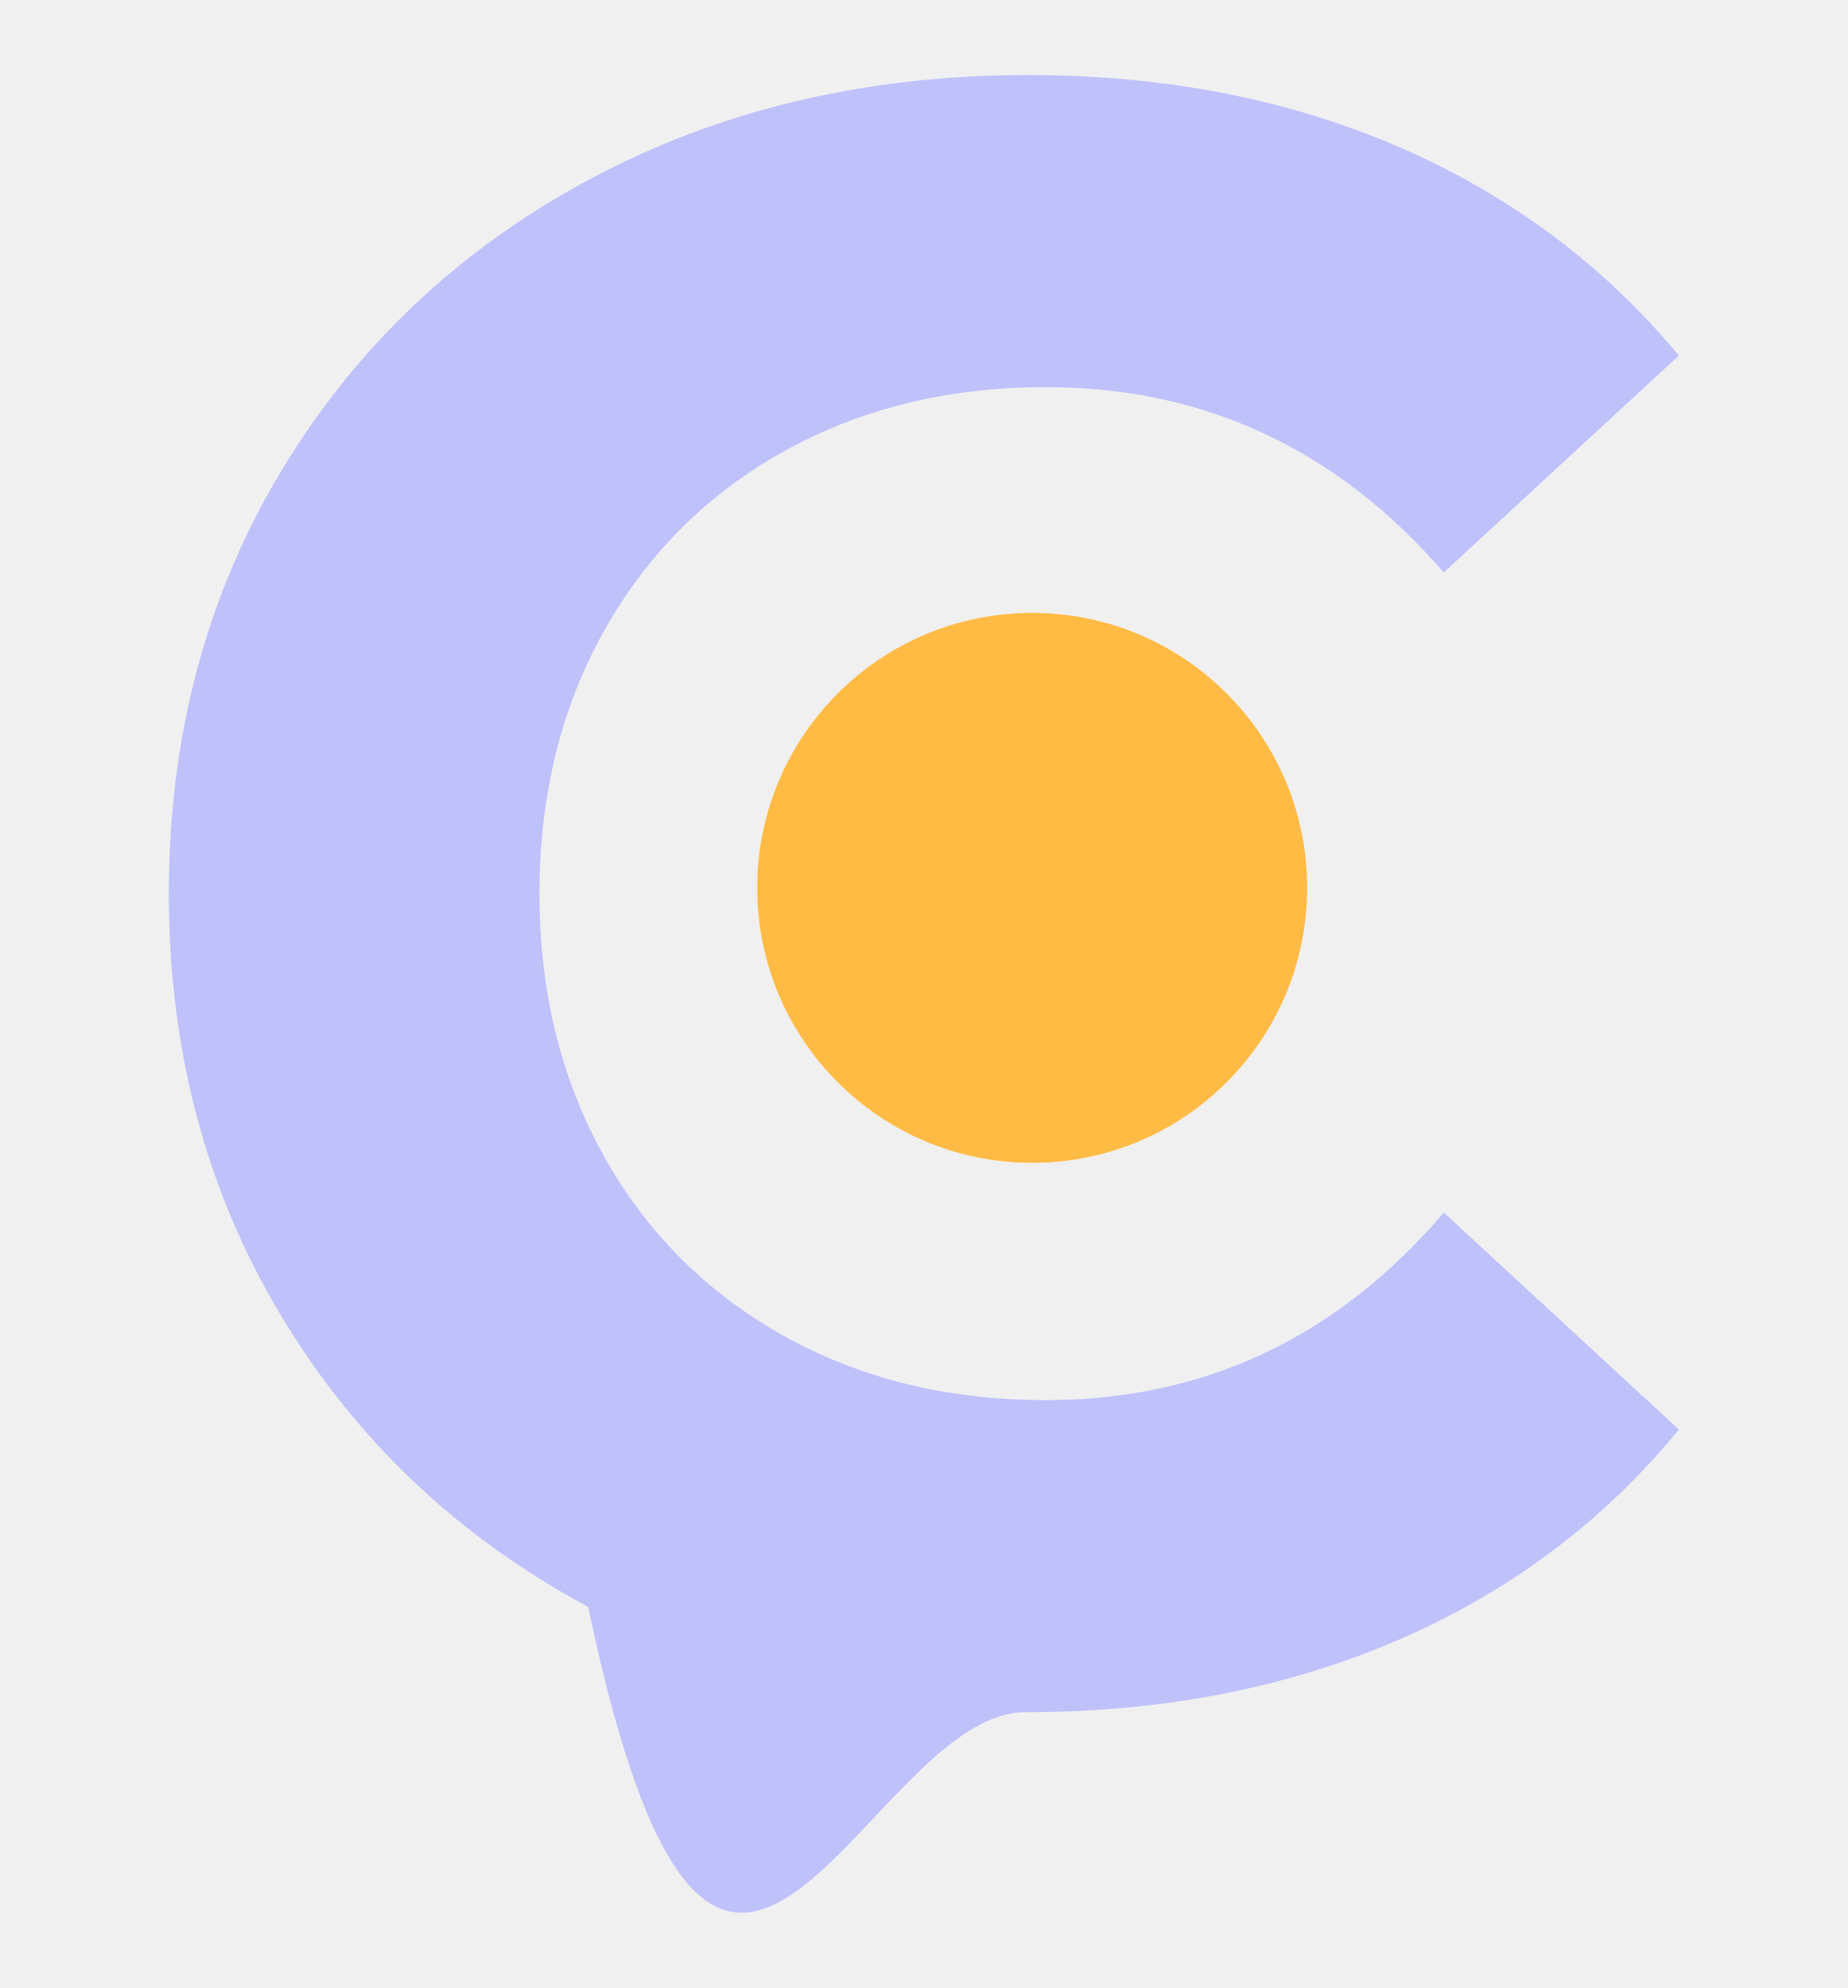
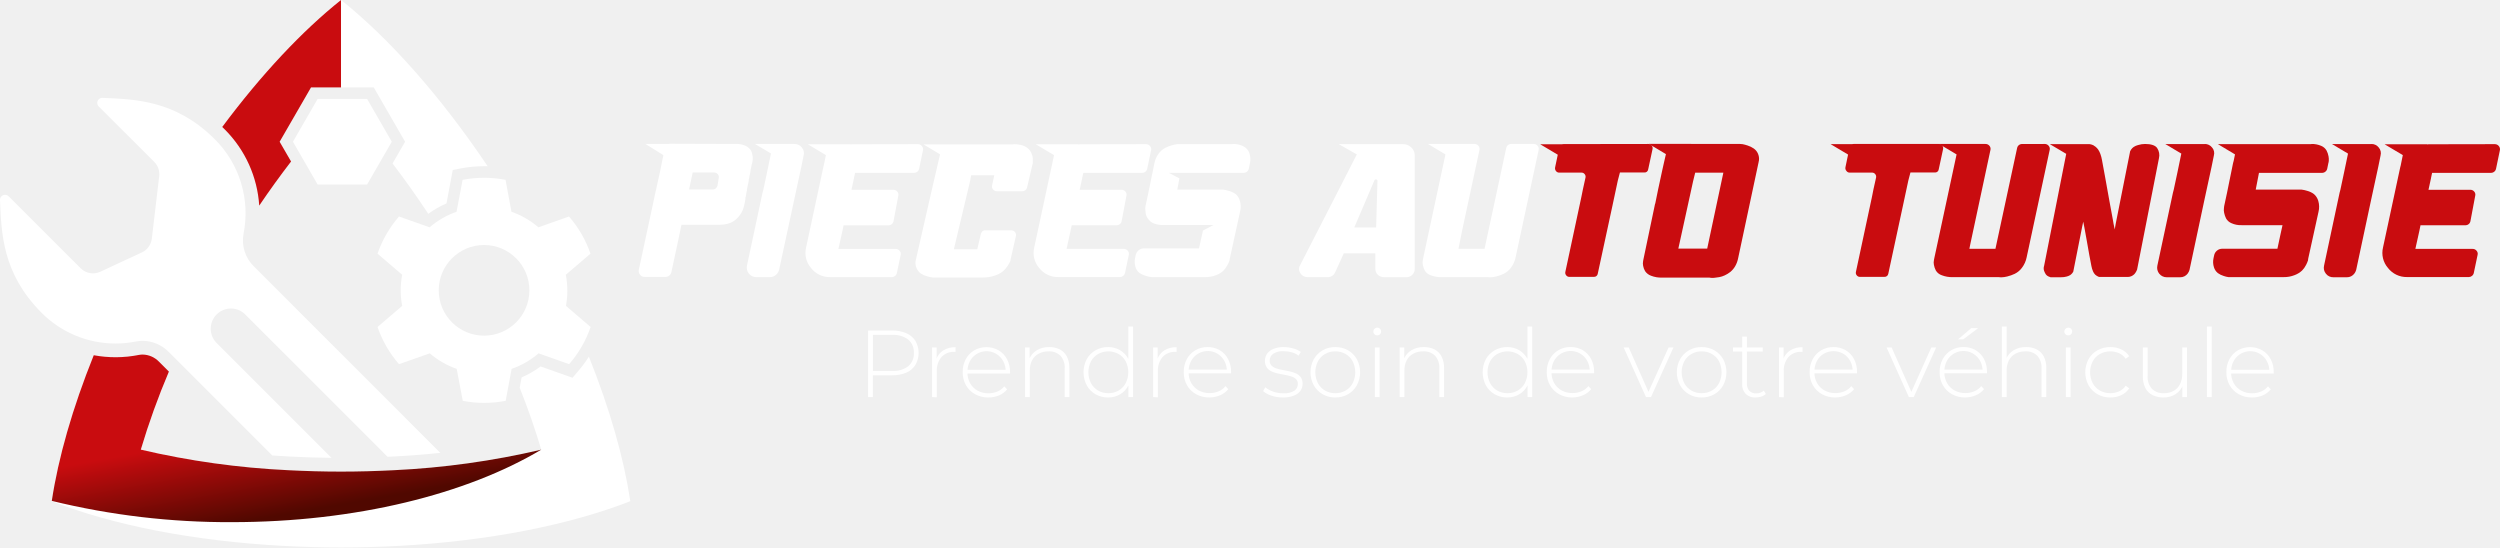
- <svg xmlns="http://www.w3.org/2000/svg" version="1.1" id="Layer_1" x="0px" y="0px" viewBox="0 0 672 723" style="enable-background:new 0 0 672 723;" xml:space="preserve">
-   <style type="text/css">
- 	.st0{fill:#bfc1fb;}
- 	.st1{fill:#FFBB44;}
- </style>
-   <g>
-     <g>
-       <path class="st0" d="M213.9,584.4c-47.4-25.5-84.7-60.8-111.8-106.1C75,433.1,61.4,382,61.4,324.9c0-57,13.6-108.1,40.7-153.3    S166.5,91,213.9,65.5s100.7-38.2,159.9-38.2c49.9,0,95,8.8,135.3,26.3s74.1,42.8,101.5,75.7l-85.5,78.9    c-38.9-44.9-87.2-67.4-144.7-67.4c-35.6,0-67.4,7.8-95.4,23.4s-49.7,37.4-65.4,65.4c-15.6,28-23.4,59.8-23.4,95.4    s7.8,67.4,23.4,95.4s37.4,49.7,65.4,65.4c28,15.6,59.7,23.4,95.4,23.4c57.6,0,105.8-22.7,144.7-68.2l85.5,78.9    c-27.4,33.4-61.4,58.9-102,76.5c-40.6,17.5-85.8,26.3-135.7,26.3C314.3,622.7,261.3,809.9,213.9,584.4z" />
-     </g>
-     <circle class="st1" cx="375.4" cy="322.9" r="100" />
+ <svg xmlns="http://www.w3.org/2000/svg" viewBox="0 0 822.94 180.15">
+   <defs>
+     <filter id="b" x="62.42" y="-8642" width="177.68" height="32766" filterUnits="userSpaceOnUse" color-interpolation-filters="sRGB">
+       <feFlood flood-color="#fff" result="bg" />
+       <feBlend in="SourceGraphic" in2="bg" />
+     </filter>
+     <mask id="a" x="62.42" y="-8642" width="177.68" height="32766" maskUnits="userSpaceOnUse">
+       <g filter="url(#b)" />
+     </mask>
+     <linearGradient id="c" x1="87.02" y1="460.63" x2="218.38" y2="552.61" gradientUnits="userSpaceOnUse">
+       <stop offset="0.78" />
+       <stop offset="0.98" stop-color="#fff" />
+     </linearGradient>
+     <linearGradient id="d" x1="109.81" y1="367.15" x2="138.81" y2="531.59" gradientUnits="userSpaceOnUse">
+       <stop offset="0.81" stop-color="#c90c0f" />
+       <stop offset="0.98" stop-color="#500800" />
+     </linearGradient>
+     <filter id="f" x="62.42" y="476.63" width="177.68" height="59.03" filterUnits="userSpaceOnUse" color-interpolation-filters="sRGB">
+       <feFlood flood-color="#fff" result="bg" />
+       <feBlend in="SourceGraphic" in2="bg" />
+     </filter>
+     <mask id="e" x="23.89" y="116.71" width="177.68" height="59.03" maskUnits="userSpaceOnUse">
+       <g filter="url(#f)">
+         <g transform="translate(-38.53 -359.92)">
+           <g mask="url(#a)">
+             <path d="M229,481.87c-.12.13-.22.27-.34.4l-1.69,2-10.52-3.72a31.35,31.35,0,0,1-6.25,3.61l-.63,3.39c2.78,7,5.18,13.87,7.1,20.43a268.62,268.62,0,0,1-48.51,6.77c-5.83.3-11.69.46-17.4.46s-11.57-.16-17.4-.46a268.49,268.49,0,0,1-48.51-6.77,243.21,243.21,0,0,1,9.25-25.69l-3.31-3.31a7.64,7.64,0,0,0-5.33-2.3,6.21,6.21,0,0,0-1.29.13,39.31,39.31,0,0,1-7.66.75l-1.32,0c-6.49,16-10.82,31-12.8,44.12,18.46,7.18,43.37,12.13,71.38,13.6,5.7.3,11.53.46,17.46.46s11.75-.16,17.46-.46c28-1.47,52.91-6.42,71.37-13.6C238.3,509.73,234.56,496.22,229,481.87Z" fill="url(#c)" style="mix-blend-mode:multiply" />
+           </g>
+         </g>
+       </g>
+     </mask>
+     <linearGradient id="g" x1="87.02" y1="460.63" x2="218.38" y2="552.61" gradientUnits="userSpaceOnUse">
+       <stop offset="0.78" stop-color="#fff" />
+       <stop offset="0.98" stop-color="#fff" />
+     </linearGradient>
+   </defs>
+   <path d="M324.28,490.63V468.72h7.86a11.46,11.46,0,0,1,4.72.88,6.73,6.73,0,0,1,3,2.52,7.95,7.95,0,0,1,0,7.93,6.76,6.76,0,0,1-3,2.54,11.63,11.63,0,0,1-4.72.87h-7l.72-.75v7.92Zm1.6-7.82-.72-.79h7a8.06,8.06,0,0,0,5.36-1.55,5.39,5.39,0,0,0,1.83-4.36,5.44,5.44,0,0,0-1.83-4.4,8.12,8.12,0,0,0-5.36-1.55h-7l.72-.78Z" transform="translate(-38.53 -359.92)" fill="#fff" />
+   <path d="M345.34,490.63V474.29h1.51v4.48l-.16-.5a5.76,5.76,0,0,1,2.32-3,7.27,7.27,0,0,1,4.07-1.06v1.53h-.19l-.19,0a5.42,5.42,0,0,0-4.26,1.71,6.82,6.82,0,0,0-1.53,4.74v8.51Z" transform="translate(-38.53 -359.92)" fill="#fff" />
+   <path d="M363.87,490.76a8.72,8.72,0,0,1-4.36-1.07,7.72,7.72,0,0,1-3-2.94,8.44,8.44,0,0,1-1.08-4.29,8.79,8.79,0,0,1,1-4.3,7.59,7.59,0,0,1,2.8-2.93,8.18,8.18,0,0,1,8,0,7.26,7.26,0,0,1,2.78,2.9,8.79,8.79,0,0,1,1,4.3,1.41,1.41,0,0,1,0,.2,1.79,1.79,0,0,0,0,.24H356.61v-1.22H370.2l-.63.59a6.87,6.87,0,0,0-.8-3.43,6.16,6.16,0,0,0-2.24-2.37,6.22,6.22,0,0,0-8.73,2.37,7.27,7.27,0,0,0-.81,3.46v.28a7.07,7.07,0,0,0,.89,3.56,6.27,6.27,0,0,0,2.46,2.41,7.3,7.3,0,0,0,3.56.86,7.5,7.5,0,0,0,2.93-.57,5.66,5.66,0,0,0,2.3-1.72l.91,1a6.74,6.74,0,0,1-2.68,2A8.94,8.94,0,0,1,363.87,490.76Z" transform="translate(-38.53 -359.92)" fill="#fff" />
+   <path d="M383.9,474.17a7.51,7.51,0,0,1,3.49.76,5.47,5.47,0,0,1,2.32,2.32,8.07,8.07,0,0,1,.83,3.83v9.55H389v-9.42a5.77,5.77,0,0,0-1.39-4.19,5.18,5.18,0,0,0-3.9-1.44,6.72,6.72,0,0,0-3.31.78,5.22,5.22,0,0,0-2.15,2.19,7.21,7.21,0,0,0-.73,3.38v8.7h-1.57V474.29h1.5v4.54l-.21-.5a6.19,6.19,0,0,1,2.47-3.05A7.62,7.62,0,0,1,383.9,474.17Z" transform="translate(-38.53 -359.92)" fill="#fff" />
+   <path d="M403.28,490.76a8.12,8.12,0,0,1-4.12-1.05,7.61,7.61,0,0,1-2.89-2.93,9.28,9.28,0,0,1,0-8.65,7.62,7.62,0,0,1,2.89-2.91,8.12,8.12,0,0,1,4.12-1.05,7.61,7.61,0,0,1,3.89,1,7.28,7.28,0,0,1,2.76,2.85,10.24,10.24,0,0,1,0,8.85,7,7,0,0,1-2.74,2.88A7.65,7.65,0,0,1,403.28,490.76Zm.09-1.41a6.61,6.61,0,0,0,3.36-.86,6.17,6.17,0,0,0,2.35-2.43,8,8,0,0,0,0-7.21,6.06,6.06,0,0,0-2.35-2.41,7,7,0,0,0-6.72,0,6.06,6.06,0,0,0-2.35,2.41,8,8,0,0,0,0,7.21,6.17,6.17,0,0,0,2.35,2.43A6.61,6.61,0,0,0,403.37,489.35Zm6.6,1.28v-5.35l.29-2.85-.32-2.85V467.41h1.57v23.22Z" transform="translate(-38.53 -359.92)" fill="#fff" />
+   <path d="M418.11,490.63V474.29h1.5v4.48l-.15-.5a5.79,5.79,0,0,1,2.31-3,7.29,7.29,0,0,1,4.07-1.06v1.53h-.19l-.18,0a5.42,5.42,0,0,0-4.26,1.71,6.82,6.82,0,0,0-1.53,4.74v8.51Z" transform="translate(-38.53 -359.92)" fill="#fff" />
+   <path d="M436.64,490.76a8.79,8.79,0,0,1-4.37-1.07,7.77,7.77,0,0,1-3-2.94,8.44,8.44,0,0,1-1.08-4.29,8.79,8.79,0,0,1,1-4.3,7.52,7.52,0,0,1,2.8-2.93,7.64,7.64,0,0,1,4-1.06,7.76,7.76,0,0,1,4,1,7.4,7.4,0,0,1,2.78,2.9,8.79,8.79,0,0,1,1,4.3,1.5,1.5,0,0,1,0,.2,1.85,1.85,0,0,0,0,.24H429.38v-1.22H443l-.62.59a6.87,6.87,0,0,0-.8-3.43,6.24,6.24,0,0,0-2.24-2.37,6.22,6.22,0,0,0-8.73,2.37,7.16,7.16,0,0,0-.82,3.46v.28a7,7,0,0,0,.9,3.56,6.31,6.31,0,0,0,2.45,2.41,7.34,7.34,0,0,0,3.57.86,7.54,7.54,0,0,0,2.93-.57,5.79,5.79,0,0,0,2.3-1.72l.9,1a6.71,6.71,0,0,1-2.67,2A9,9,0,0,1,436.64,490.76Z" transform="translate(-38.53 -359.92)" fill="#fff" />
+   <path d="M460.86,490.76a11.78,11.78,0,0,1-3.8-.6,7.44,7.44,0,0,1-2.74-1.5l.72-1.25a8.27,8.27,0,0,0,2.5,1.39,9.6,9.6,0,0,0,3.38.58,6.21,6.21,0,0,0,3.7-.85,2.64,2.64,0,0,0,1.13-2.22,2.16,2.16,0,0,0-.58-1.58,4,4,0,0,0-1.55-.89,16.61,16.61,0,0,0-2.13-.52c-.77-.13-1.55-.28-2.32-.45a9.88,9.88,0,0,1-2.13-.72,3.92,3.92,0,0,1-1.54-1.3,3.76,3.76,0,0,1-.58-2.21,4,4,0,0,1,.68-2.25,4.78,4.78,0,0,1,2.07-1.61,8.47,8.47,0,0,1,3.44-.61,11.09,11.09,0,0,1,3.09.44,7.76,7.76,0,0,1,2.52,1.15L466,477a6.51,6.51,0,0,0-2.32-1.13,10,10,0,0,0-2.6-.35,5.66,5.66,0,0,0-3.49.88,2.7,2.7,0,0,0-1.11,2.19,2.29,2.29,0,0,0,.58,1.65,3.72,3.72,0,0,0,1.55.93,14.7,14.7,0,0,0,2.13.54q1.15.19,2.31.45a10,10,0,0,1,2.13.7,4,4,0,0,1,1.55,1.26,3.53,3.53,0,0,1,.58,2.14,3.87,3.87,0,0,1-.74,2.35,4.68,4.68,0,0,1-2.17,1.56A9.65,9.65,0,0,1,460.86,490.76Z" transform="translate(-38.53 -359.92)" fill="#fff" />
+   <path d="M478.08,490.76a8.15,8.15,0,0,1-4.18-1.07,7.9,7.9,0,0,1-2.91-2.94,9.08,9.08,0,0,1,0-8.59,7.94,7.94,0,0,1,2.91-2.93,8.14,8.14,0,0,1,4.18-1.06,8.23,8.23,0,0,1,4.19,1.06,7.8,7.8,0,0,1,2.91,2.93,9.16,9.16,0,0,1,0,8.59,7.75,7.75,0,0,1-2.91,2.94A8.24,8.24,0,0,1,478.08,490.76Zm0-1.41a6.72,6.72,0,0,0,3.38-.86,6.08,6.08,0,0,0,2.34-2.43,8.07,8.07,0,0,0,0-7.21,6,6,0,0,0-2.34-2.41,6.61,6.61,0,0,0-3.38-.86,6.53,6.53,0,0,0-3.37.86,6.19,6.19,0,0,0-2.35,2.41,8,8,0,0,0,0,7.21,6.31,6.31,0,0,0,2.35,2.43A6.63,6.63,0,0,0,478.08,489.35Z" transform="translate(-38.53 -359.92)" fill="#fff" />
+   <path d="M491.88,470.32a1.24,1.24,0,0,1-.91-.38,1.19,1.19,0,0,1-.37-.87,1.28,1.28,0,0,1,1.28-1.29,1.25,1.25,0,0,1,.92.36,1.21,1.21,0,0,1,.36.89,1.26,1.26,0,0,1-.36.91A1.23,1.23,0,0,1,491.88,470.32Zm-.78,20.31V474.29h1.56v16.34Z" transform="translate(-38.53 -359.92)" fill="#fff" />
+   <path d="M507.25,474.17a7.5,7.5,0,0,1,3.48.76,5.41,5.41,0,0,1,2.32,2.32,8.07,8.07,0,0,1,.83,3.83v9.55h-1.56v-9.42a5.78,5.78,0,0,0-1.4-4.19,5.15,5.15,0,0,0-3.89-1.44,6.73,6.73,0,0,0-3.32.78,5.22,5.22,0,0,0-2.15,2.19,7.21,7.21,0,0,0-.73,3.38v8.7h-1.57V474.29h1.51v4.54l-.22-.5a6.19,6.19,0,0,1,2.47-3.05A7.66,7.66,0,0,1,507.25,474.17Z" transform="translate(-38.53 -359.92)" fill="#fff" />
+   <path d="M534.66,490.76a8.11,8.11,0,0,1-4.11-1.05,7.7,7.7,0,0,1-2.9-2.93,9.35,9.35,0,0,1,0-8.65,7.72,7.72,0,0,1,2.9-2.91,8.11,8.11,0,0,1,4.11-1.05,7.65,7.65,0,0,1,3.9,1,7.26,7.26,0,0,1,2.75,2.85,9,9,0,0,1,1,4.44,9.2,9.2,0,0,1-1,4.41,7,7,0,0,1-2.74,2.88A7.72,7.72,0,0,1,534.66,490.76Zm.09-1.41a6.63,6.63,0,0,0,3.37-.86,6.31,6.31,0,0,0,2.35-2.43,8,8,0,0,0,0-7.21,6.19,6.19,0,0,0-2.35-2.41,7,7,0,0,0-6.73,0,6.19,6.19,0,0,0-2.35,2.41,8,8,0,0,0,0,7.21,6.31,6.31,0,0,0,2.35,2.43A6.61,6.61,0,0,0,534.75,489.35Zm6.61,1.28v-5.35l.28-2.85-.31-2.85V467.41h1.56v23.22Z" transform="translate(-38.53 -359.92)" fill="#fff" />
+   <path d="M556.13,490.76a8.79,8.79,0,0,1-4.37-1.07,7.77,7.77,0,0,1-3-2.94,8.44,8.44,0,0,1-1.08-4.29,8.79,8.79,0,0,1,1-4.3,7.55,7.55,0,0,1,6.81-4,7.75,7.75,0,0,1,4,1,7.33,7.33,0,0,1,2.78,2.9,8.79,8.79,0,0,1,1,4.3,1.5,1.5,0,0,1,0,.2,1.85,1.85,0,0,0,0,.24H548.87v-1.22h13.58l-.62.59a6.87,6.87,0,0,0-.8-3.43,6.16,6.16,0,0,0-2.24-2.37,6.22,6.22,0,0,0-8.73,2.37,7.27,7.27,0,0,0-.81,3.46v.28a7,7,0,0,0,.89,3.56,6.31,6.31,0,0,0,2.45,2.41,7.36,7.36,0,0,0,3.57.86,7.5,7.5,0,0,0,2.93-.57,5.73,5.73,0,0,0,2.3-1.72l.91,1a6.74,6.74,0,0,1-2.68,2A8.94,8.94,0,0,1,556.13,490.76Z" transform="translate(-38.53 -359.92)" fill="#fff" />
+   <path d="M580.35,490.63,573,474.29h1.66l6.88,15.46h-.75l7-15.46h1.6L582,490.63Z" transform="translate(-38.53 -359.92)" fill="#fff" />
+   <path d="M598.66,490.76a8.14,8.14,0,0,1-4.17-1.07,7.82,7.82,0,0,1-2.91-2.94,9.08,9.08,0,0,1,0-8.59,7.87,7.87,0,0,1,2.91-2.93,8.13,8.13,0,0,1,4.17-1.06,8.24,8.24,0,0,1,4.2,1.06,7.8,7.8,0,0,1,2.91,2.93,9.23,9.23,0,0,1,0,8.59,7.75,7.75,0,0,1-2.91,2.94A8.25,8.25,0,0,1,598.66,490.76Zm0-1.41a6.69,6.69,0,0,0,3.38-.86,6,6,0,0,0,2.35-2.43,8.07,8.07,0,0,0,0-7.21,5.93,5.93,0,0,0-2.35-2.41,6.59,6.59,0,0,0-3.38-.86,6.52,6.52,0,0,0-3.36.86,6.19,6.19,0,0,0-2.35,2.41,8,8,0,0,0,0,7.21,6.31,6.31,0,0,0,2.35,2.43A6.61,6.61,0,0,0,598.66,489.35Z" transform="translate(-38.53 -359.92)" fill="#fff" />
+   <path d="M609,475.64v-1.35h9.77v1.35Zm7.45,15.12a4.37,4.37,0,0,1-3.3-1.19,4.53,4.53,0,0,1-1.14-3.26V470.73h1.56v15.42a3.41,3.41,0,0,0,.78,2.41,2.93,2.93,0,0,0,2.26.85,3.61,3.61,0,0,0,2.53-.91l.66,1.1a3.81,3.81,0,0,1-1.52.87A5.94,5.94,0,0,1,616.44,490.76Z" transform="translate(-38.53 -359.92)" fill="#fff" />
+   <path d="M624.14,490.63V474.29h1.5v4.48l-.15-.5a5.74,5.74,0,0,1,2.31-3,7.29,7.29,0,0,1,4.07-1.06v1.53h-.19l-.18,0a5.42,5.42,0,0,0-4.26,1.71,6.82,6.82,0,0,0-1.53,4.74v8.51Z" transform="translate(-38.53 -359.92)" fill="#fff" />
+   <path d="M642.67,490.76a8.76,8.76,0,0,1-4.37-1.07,7.77,7.77,0,0,1-3-2.94,8.44,8.44,0,0,1-1.08-4.29,8.79,8.79,0,0,1,1-4.3,7.52,7.52,0,0,1,2.8-2.93,7.64,7.64,0,0,1,4-1.06,7.73,7.73,0,0,1,4,1,7.35,7.35,0,0,1,2.79,2.9,8.79,8.79,0,0,1,1,4.3,1.5,1.5,0,0,1,0,.2,1.85,1.85,0,0,0,0,.24H635.41v-1.22H649l-.63.59a6.76,6.76,0,0,0-.79-3.43,6.24,6.24,0,0,0-2.24-2.37,6.51,6.51,0,0,0-6.5,0,6,6,0,0,0-2.23,2.37,7.16,7.16,0,0,0-.82,3.46v.28a7.07,7.07,0,0,0,.89,3.56,6.4,6.4,0,0,0,2.46,2.41,7.31,7.31,0,0,0,3.57.86,7.54,7.54,0,0,0,2.93-.57,5.79,5.79,0,0,0,2.3-1.72l.9,1a6.78,6.78,0,0,1-2.67,2A9,9,0,0,1,642.67,490.76Z" transform="translate(-38.53 -359.92)" fill="#fff" />
+   <path d="M666.89,490.63l-7.35-16.34h1.66l6.88,15.46h-.75l6.95-15.46h1.59l-7.38,16.34Z" transform="translate(-38.53 -359.92)" fill="#fff" />
+   <path d="M685.45,490.76a8.72,8.72,0,0,1-4.36-1.07,7.72,7.72,0,0,1-3-2.94,8.44,8.44,0,0,1-1.08-4.29,8.79,8.79,0,0,1,1-4.3,7.55,7.55,0,0,1,6.81-4,7.75,7.75,0,0,1,4,1,7.26,7.26,0,0,1,2.78,2.9,8.79,8.79,0,0,1,1,4.3,1.5,1.5,0,0,1,0,.2,1.85,1.85,0,0,0,0,.24H678.19v-1.22h13.58l-.62.59a6.87,6.87,0,0,0-.8-3.43,6.16,6.16,0,0,0-2.24-2.37,6.22,6.22,0,0,0-8.73,2.37,7.27,7.27,0,0,0-.81,3.46v.28a7,7,0,0,0,.89,3.56,6.31,6.31,0,0,0,2.45,2.41,7.36,7.36,0,0,0,3.57.86,7.5,7.5,0,0,0,2.93-.57,5.73,5.73,0,0,0,2.3-1.72l.91,1a6.74,6.74,0,0,1-2.68,2A8.94,8.94,0,0,1,685.45,490.76Zm-2.38-19.13,4.35-3.69h2.26l-4.92,3.69Z" transform="translate(-38.53 -359.92)" fill="#fff" />
+   <path d="M705.48,474.17a7.51,7.51,0,0,1,3.49.76,5.52,5.52,0,0,1,2.32,2.32,8.07,8.07,0,0,1,.83,3.83v9.55h-1.57v-9.42a5.77,5.77,0,0,0-1.39-4.19,5.18,5.18,0,0,0-3.9-1.44,6.69,6.69,0,0,0-3.31.78,5.22,5.22,0,0,0-2.15,2.19,7.21,7.21,0,0,0-.73,3.38v8.7H697.5V467.41h1.57v11.42l-.29-.5a6.26,6.26,0,0,1,2.48-3.05A7.6,7.6,0,0,1,705.48,474.17Z" transform="translate(-38.53 -359.92)" fill="#fff" />
+   <path d="M719.35,470.32a1.24,1.24,0,0,1-.91-.38,1.2,1.2,0,0,1-.38-.87,1.3,1.3,0,0,1,1.29-1.29,1.25,1.25,0,0,1,.92.36,1.21,1.21,0,0,1,.36.89,1.26,1.26,0,0,1-.36.91A1.23,1.23,0,0,1,719.35,470.32Zm-.79,20.31V474.29h1.57v16.34Z" transform="translate(-38.53 -359.92)" fill="#fff" />
+   <path d="M733.21,490.76a8.37,8.37,0,0,1-4.24-1.07,7.83,7.83,0,0,1-2.94-2.94,9.12,9.12,0,0,1,0-8.61,7.71,7.71,0,0,1,2.94-2.92,8.47,8.47,0,0,1,4.24-1.05,8.34,8.34,0,0,1,3.58.75,6.27,6.27,0,0,1,2.62,2.25l-1.16.85a5.27,5.27,0,0,0-2.19-1.85,7.23,7.23,0,0,0-6.28.27,6,6,0,0,0-2.37,2.41,7.95,7.95,0,0,0,0,7.23,6.17,6.17,0,0,0,2.37,2.41,6.9,6.9,0,0,0,3.43.86,6.81,6.81,0,0,0,2.85-.6,5.25,5.25,0,0,0,2.19-1.84l1.16.84a6.27,6.27,0,0,1-2.62,2.25A8.2,8.2,0,0,1,733.21,490.76Z" transform="translate(-38.53 -359.92)" fill="#fff" />
+   <path d="M750.74,490.76a8,8,0,0,1-3.63-.77,5.31,5.31,0,0,1-2.37-2.32,8.07,8.07,0,0,1-.83-3.83v-9.55h1.57v9.42a5.76,5.76,0,0,0,1.41,4.2,5.3,5.3,0,0,0,4,1.44,6.2,6.2,0,0,0,3.2-.79,5.22,5.22,0,0,0,2.06-2.2,7.38,7.38,0,0,0,.72-3.37v-8.7h1.57v16.34H756.9v-4.54l.22.53a6.12,6.12,0,0,1-2.39,3A7,7,0,0,1,750.74,490.76Z" transform="translate(-38.53 -359.92)" fill="#fff" />
+   <path d="M765,490.63V467.41h1.57v23.22Z" transform="translate(-38.53 -359.92)" fill="#fff" />
+   <path d="M779.84,490.76a8.72,8.72,0,0,1-4.36-1.07,7.72,7.72,0,0,1-3-2.94,8.44,8.44,0,0,1-1.08-4.29,8.79,8.79,0,0,1,1-4.3,7.59,7.59,0,0,1,2.8-2.93,8.18,8.18,0,0,1,8,0,7.26,7.26,0,0,1,2.78,2.9,8.79,8.79,0,0,1,1,4.3,1.41,1.41,0,0,1,0,.2,1.79,1.79,0,0,0,0,.24H772.58v-1.22h13.58l-.62.59a6.87,6.87,0,0,0-.8-3.43,6.16,6.16,0,0,0-2.24-2.37,6.22,6.22,0,0,0-8.73,2.37,7.27,7.27,0,0,0-.81,3.46v.28a7,7,0,0,0,.89,3.56,6.27,6.27,0,0,0,2.46,2.41,7.3,7.3,0,0,0,3.56.86,7.5,7.5,0,0,0,2.93-.57,5.66,5.66,0,0,0,2.3-1.72l.91,1a6.74,6.74,0,0,1-2.68,2A8.9,8.9,0,0,1,779.84,490.76Z" transform="translate(-38.53 -359.92)" fill="#fff" />
+   <path d="M280.83,407.31H281l.6,0a5.12,5.12,0,0,1,.85.12c.25.07.57.16,1,.29a3.57,3.57,0,0,1,1,.47,6,6,0,0,1,.88.75,2.54,2.54,0,0,1,.65,1.09,10.92,10.92,0,0,1,.32,1.47,5.11,5.11,0,0,1-.13,1.91.41.41,0,0,0-.06.26L286,414l-.19.94s-.07.33-.19.87l-.06.32v.25l-.32,1.56a2.14,2.14,0,0,0-.12.63l-.13.56a.89.89,0,0,1,0,.19.89.89,0,0,0,0,.19l-.19.94a2,2,0,0,0-.12.44l-.07.43a1.26,1.26,0,0,0-.09.35,3.2,3.2,0,0,1-.06.34c0,.09,0,.2-.06.35a1.69,1.69,0,0,0,0,.34l-.06.13a2.31,2.31,0,0,1-.12.56l-.13.88a.71.71,0,0,0-.06.31l-.13.44a1.49,1.49,0,0,1,0,.22,1.34,1.34,0,0,0,0,.22v.12l-.12.38v.25a.59.59,0,0,0-.07.31l-.12.57a1.24,1.24,0,0,0-.07.25v.12l-.06.06v.13a1.24,1.24,0,0,0-.09.38,4.66,4.66,0,0,1-.28.87,9.2,9.2,0,0,1-.6,1.22,8.42,8.42,0,0,1-1,1.32,7.26,7.26,0,0,1-1.41,1.25,6.76,6.76,0,0,1-2,.88,9.79,9.79,0,0,1-2.66.34H262.85l-1.06,5.08-2.26,10.52a2.13,2.13,0,0,1-.72,1.13,1.86,1.86,0,0,1-1.22.43H250.7a1.79,1.79,0,0,1-1.5-.72,2,2,0,0,1-.38-1.66l4.39-20.41,1.12-5.27.19-.68.06-.44,1.13-5.08,1.19-5.82L251,407.31h7.71a.53.53,0,0,1,.18-.07.85.85,0,0,1,.22,0l.22,0Zm-5.7,11.15a1.4,1.4,0,0,0-.35-1.23,1.5,1.5,0,0,0-1.16-.53h-7.07l-1.19,5.58h7.83a1.41,1.41,0,0,0,1-.38,1.79,1.79,0,0,0,.53-.88Z" transform="translate(-38.53 -359.92)" fill="#fff" />
+   <path d="M300.05,407.31a3,3,0,0,1,2.42,1.16,2.87,2.87,0,0,1,.59,2.66l-.75,3.69-2.38,11L295,448.71a3.49,3.49,0,0,1-.62,1.25,3.24,3.24,0,0,1-1.07.88,3,3,0,0,1-1.37.31h-4.45a3.14,3.14,0,0,1-3.07-3.82l5.13-24.05.26-.94,1.19-5.58,1.31-6.32-5.26-3.13h13Z" transform="translate(-38.53 -359.92)" fill="#fff" />
+   <path d="M340.7,407.37A1.65,1.65,0,0,1,342,408a1.55,1.55,0,0,1,.34,1.44l-1.25,6a1.65,1.65,0,0,1-.6,1,1.7,1.7,0,0,1-1.09.38H320l-.37,1.75v.06l-.82,3.76h13.78a1.61,1.61,0,0,1,1.32.63,1.51,1.51,0,0,1,.31,1.38l-1.56,8.33a1.72,1.72,0,0,1-.6,1,1.61,1.61,0,0,1-1,.37H316.21l-.37,1.82-1.32,5.95h18.85a1.59,1.59,0,0,1,1.32.63,1.49,1.49,0,0,1,.31,1.37l-1.25,5.95a1.61,1.61,0,0,1-.59.94,1.65,1.65,0,0,1-1,.38H311.77a7.74,7.74,0,0,1-6.27-3,7.57,7.57,0,0,1-1.63-6.73L307.82,423l1.69-7.89a5.15,5.15,0,0,1,.19-.75l.69-3.38-5.95-3.57h14v.06a2.67,2.67,0,0,1,.5-.06Z" transform="translate(-38.53 -359.92)" fill="#fff" />
+   <path d="M372.14,407.37a10.48,10.48,0,0,1,2.23.22,6,6,0,0,1,1.69.59,5.57,5.57,0,0,1,1.13.85,3.93,3.93,0,0,1,.72,1,6.45,6.45,0,0,1,.4,1,4.35,4.35,0,0,1,.19,1q0,.46,0,.81a4.91,4.91,0,0,1,0,.59c0,.17,0,.23,0,.19l-1.88,8a1.56,1.56,0,0,1-.56.91,1.6,1.6,0,0,1-1,.34h-8.39a1.56,1.56,0,0,1-1.25-.6,1.4,1.4,0,0,1-.31-1.34l.68-3.2v-.12h-7.57l-.38,2-5.32,22.36h7.7l1.19-5.07c0-.08.08-.19.13-.31a.83.83,0,0,1,.18-.32l.25-.25a1.12,1.12,0,0,1,.29-.19,1.69,1.69,0,0,1,.34-.09,2.43,2.43,0,0,1,.38,0h8.39a1.55,1.55,0,0,1,1.28.59,1.46,1.46,0,0,1,.28,1.35l-1.69,7.45a2.44,2.44,0,0,1-.12.66,9.23,9.23,0,0,1-.78,1.47,8.67,8.67,0,0,1-1.57,1.88,8.14,8.14,0,0,1-2.69,1.47,11.61,11.61,0,0,1-4,.66H346.4l-.81,0a10.55,10.55,0,0,1-1.79-.37,7.41,7.41,0,0,1-2.16-.94,4.34,4.34,0,0,1-1.56-4.8l4.19-18.41.88-3.82.5-2.19.5-2.13,1.82-7.89-5.45-3.26h29.62Z" transform="translate(-38.53 -359.92)" fill="#fff" />
+   <path d="M415.8,407.37a1.61,1.61,0,0,1,1.28.63,1.56,1.56,0,0,1,.35,1.44l-1.26,6a1.63,1.63,0,0,1-.59,1,1.71,1.71,0,0,1-1.1.38H395.13l-.38,1.75v.06l-.81,3.76h13.78A1.59,1.59,0,0,1,409,423a1.52,1.52,0,0,1,.32,1.38l-1.57,8.33a1.66,1.66,0,0,1-.59,1,1.64,1.64,0,0,1-1,.37H391.31l-.38,1.82-1.31,5.95h18.85a1.62,1.62,0,0,1,1.32.63,1.52,1.52,0,0,1,.31,1.37l-1.25,5.95a1.67,1.67,0,0,1-.6.94,1.62,1.62,0,0,1-1,.38H386.86a7.72,7.72,0,0,1-6.26-3,7.57,7.57,0,0,1-1.63-6.73L382.92,423l1.69-7.89a5.11,5.11,0,0,1,.18-.75l.69-3.38-6-3.57h14v.06a2.86,2.86,0,0,1,.5-.06Z" transform="translate(-38.53 -359.92)" fill="#fff" />
+   <path d="M444.36,407.31a7.13,7.13,0,0,1,3.22.65,4.35,4.35,0,0,1,1.79,1.48,5.06,5.06,0,0,1,.66,1.88,6.29,6.29,0,0,1,.09,1.5q-.06.44-.12.69l-.38,1.88a1.75,1.75,0,0,1-.31.72,1.79,1.79,0,0,1-.63.53,1.86,1.86,0,0,1-.81.19H423.31l3.45,1.81-.69,3.7h14.28l.84,0a9.68,9.68,0,0,1,1.82.41,7,7,0,0,1,2.19,1,4.33,4.33,0,0,1,1.44,2.19,6.65,6.65,0,0,1,.1,3.6L443.36,445a3.31,3.31,0,0,1-.1.66,7.3,7.3,0,0,1-.66,1.47,8.08,8.08,0,0,1-1.34,1.88,7.16,7.16,0,0,1-2.38,1.47,9.57,9.57,0,0,1-3.67.66H417.8a4.72,4.72,0,0,1-.72-.07,10.38,10.38,0,0,1-1.56-.4,7.05,7.05,0,0,1-1.91-.91,3.67,3.67,0,0,1-1.29-1.88,5.88,5.88,0,0,1-.16-3l.19-.87a2.87,2.87,0,0,1,.94-1.66,2.59,2.59,0,0,1,1.76-.66h18.16l1.31-5.89,3.45-1.81h-16.6a8.47,8.47,0,0,1-2.54-.35,4.28,4.28,0,0,1-1.69-.91,5.31,5.31,0,0,1-1-1.22,3.91,3.91,0,0,1-.47-1.31c-.06-.44-.1-.85-.12-1.22a3.86,3.86,0,0,1,0-.88l.06-.38.94-4.38,2-9.77a7.74,7.74,0,0,1,1.37-3.07,6.34,6.34,0,0,1,2.13-1.88,12.72,12.72,0,0,1,2.23-.88,9.6,9.6,0,0,1,1.84-.37h18.17Z" transform="translate(-38.53 -359.92)" fill="#fff" />
+   <path d="M500.35,407.37a3.83,3.83,0,0,1,2.76,1.1,3.56,3.56,0,0,1,1.12,2.66v37.26a2.65,2.65,0,0,1-.81,2,2.78,2.78,0,0,1-2,.78h-7.32a2.91,2.91,0,0,1-2-.78,2.6,2.6,0,0,1-.84-2v-5.07H480.87l-2.82,6.2a2.65,2.65,0,0,1-2.63,1.63H469a2.73,2.73,0,0,1-2.41-1.28,2.44,2.44,0,0,1-.09-2.67l12.71-24.8,5.95-11.65-5.95-3.38Zm-8.83,27.43.44-15.34a.46.46,0,0,0-.41-.47.48.48,0,0,0-.59.28l-3.45,8.08-3.19,7.45Z" transform="translate(-38.53 -359.92)" fill="#fff" />
+   <path d="M543.38,407.31a1.61,1.61,0,0,1,1.31.62,1.52,1.52,0,0,1,.32,1.38l-7.58,35.33a8.41,8.41,0,0,1-1.54,3.41,6.45,6.45,0,0,1-2.38,2,12.91,12.91,0,0,1-2.47.88,8.79,8.79,0,0,1-2,.28l-.82-.06H513.13a9.33,9.33,0,0,1-3.67-.63,3.6,3.6,0,0,1-1.94-1.56,7,7,0,0,1-.63-1.85,3.34,3.34,0,0,1,0-1.53l.12-.69,7.33-34.14-5.76-3.44H523.9a1.61,1.61,0,0,1,1.31.62,1.52,1.52,0,0,1,.32,1.38L520,435,519,439.94l-.37,1.88h8.58l7.14-33.2a1.44,1.44,0,0,1,.31-.69,1.66,1.66,0,0,1,.59-.47,1.79,1.79,0,0,1,.72-.15Z" transform="translate(-38.53 -359.92)" fill="#fff" />
+   <path d="M581.14,407.31a1.4,1.4,0,0,1,.79.22,1.26,1.26,0,0,1,.5.59,1.59,1.59,0,0,1,.09.82l-1.44,6.7a1.18,1.18,0,0,1-1.31,1.06h-8l-.69,2.63-1.75,8.21L564.48,450a1.22,1.22,0,0,1-1.31,1.06h-8.08a1.25,1.25,0,0,1-1-.5,1.28,1.28,0,0,1-.29-1.12l5.2-24.31.13-.62.44-2.19.87-3.95a1.29,1.29,0,0,0-.28-1.13,1.27,1.27,0,0,0-1-.5h-7.45a1.27,1.27,0,0,1-1-.53,1.41,1.41,0,0,1-.28-1.16l.88-4.2-5.77-3.44h7.08a3.07,3.07,0,0,1,.57-.06Z" transform="translate(-38.53 -359.92)" fill="#c90c0f" />
+   <path d="M611.33,407.31a6.56,6.56,0,0,1,.79.06,12,12,0,0,1,1.66.44,7.7,7.7,0,0,1,2.06,1,4.06,4.06,0,0,1,1.41,1.78,4.2,4.2,0,0,1,.16,2.76l-6.7,31.44a8.56,8.56,0,0,1-1,2.76,7,7,0,0,1-1.59,1.88,9.21,9.21,0,0,1-1.82,1.12,7.25,7.25,0,0,1-1.85.6c-.6.1-1.15.18-1.63.22a5.55,5.55,0,0,1-1.16,0l-.43-.07h-15.6a9.1,9.1,0,0,1-3.63-.62,4,4,0,0,1-1.94-1.5,5.27,5.27,0,0,1-.66-1.79,4,4,0,0,1,0-1.53l.12-.63L583.34,427l.06-.07.94-4.63,1.31-6.08.57-2.56a1.07,1.07,0,0,1,.06-.26l.63-2.75-5.64-3.38ZM600.5,441.75l5.32-25h-9.27l-.69,2.82L591,441.75Z" transform="translate(-38.53 -359.92)" fill="#c90c0f" />
+   <path d="M676.78,407.31a1.39,1.39,0,0,1,.78.22,1.28,1.28,0,0,1,.51.59,1.59,1.59,0,0,1,.09.82l-1.44,6.7a1.19,1.19,0,0,1-1.32,1.06h-8l-.69,2.63-1.76,8.21L660.12,450a1.23,1.23,0,0,1-1.31,1.06h-8.08a1.26,1.26,0,0,1-1-.5,1.3,1.3,0,0,1-.28-1.12l5.2-24.31.13-.62.43-2.19.88-3.95a1.33,1.33,0,0,0-.28-1.13,1.29,1.29,0,0,0-1-.5h-7.46a1.25,1.25,0,0,1-1-.53A1.37,1.37,0,0,1,646,415l.87-4.2-5.76-3.44h7.08a3,3,0,0,1,.56-.06Z" transform="translate(-38.53 -359.92)" fill="#c90c0f" />
+   <path d="M711.6,407.31a1.63,1.63,0,0,1,1.32.62,1.52,1.52,0,0,1,.31,1.38l-7.58,35.33a8.39,8.39,0,0,1-1.53,3.41,6.53,6.53,0,0,1-2.38,2,13.16,13.16,0,0,1-2.47.88,8.94,8.94,0,0,1-2,.28l-.81-.06h-15.1a9.31,9.31,0,0,1-3.66-.63,3.6,3.6,0,0,1-1.94-1.56,6.34,6.34,0,0,1-.63-1.85,3.5,3.5,0,0,1,0-1.53l.13-.69,7.33-34.14-5.77-3.44h15.29a1.61,1.61,0,0,1,1.31.62,1.52,1.52,0,0,1,.31,1.38L688.24,435l-1.06,4.95-.38,1.88h8.58l7.14-33.2a1.46,1.46,0,0,1,.32-.69,1.58,1.58,0,0,1,.59-.47,1.79,1.79,0,0,1,.72-.15Z" transform="translate(-38.53 -359.92)" fill="#c90c0f" />
+   <path d="M744.61,407.31c2,0,3.39.45,4,1.34a4.18,4.18,0,0,1,.6,3.35L742,448.71a.61.61,0,0,0-.12.22c0,.1-.14.29-.28.56a3.23,3.23,0,0,1-.54.72,3.29,3.29,0,0,1-.87.6,2.9,2.9,0,0,1-1.25.28h-9.21a1,1,0,0,1-.25,0,3.34,3.34,0,0,1-.53-.25,3.74,3.74,0,0,1-.76-.54,3.33,3.33,0,0,1-.69-1.06,7.78,7.78,0,0,1-.53-1.76c-.17-.75-.39-1.95-.69-3.6l-.84-4.76c-.27-1.52-.52-2.91-.75-4.16s-.37-1.94-.41-2.07l-.38,1.82-2.88,14.53a.55.55,0,0,1-.06.19,4.1,4.1,0,0,1-.34.47,3.1,3.1,0,0,1-.66.59,4.29,4.29,0,0,1-1.16.47,6.5,6.5,0,0,1-1.79.22h-3.19l-.31,0a3.69,3.69,0,0,1-.72-.28,2,2,0,0,1-.82-.66,5.63,5.63,0,0,1-.56-1.13,2.54,2.54,0,0,1,0-1.72l7.27-36.83-5.39-3.19h13.09a2.77,2.77,0,0,1,.5.09,3.51,3.51,0,0,1,.69.25,4.9,4.9,0,0,1,.78.53,4.63,4.63,0,0,1,.85.91,6.86,6.86,0,0,1,.72,1.44,11.45,11.45,0,0,1,.53,2c.17.83.5,2.65,1,5.44s1,5.53,1.47,8.18.87,4.75,1.16,6.29a6.62,6.62,0,0,1,.19,1.13l.38,1.82.31-1.82,4.7-23.61a1.1,1.1,0,0,1,.06-.32,3.27,3.27,0,0,1,.37-.62,3.44,3.44,0,0,1,.79-.78,4.7,4.7,0,0,1,1.44-.63A7.93,7.93,0,0,1,744.61,407.31Z" transform="translate(-38.53 -359.92)" fill="#c90c0f" />
+   <path d="M764.28,407.31a3,3,0,0,1,2.41,1.16,2.81,2.81,0,0,1,.59,2.66l-.75,3.69-2.38,11-4.88,22.93a3.68,3.68,0,0,1-.63,1.25,3.2,3.2,0,0,1-1.06.88,3,3,0,0,1-1.38.31h-4.45a3.14,3.14,0,0,1-3.07-3.82l5.14-24.05.25-.94,1.19-5.58,1.31-6.32-5.26-3.13h13Z" transform="translate(-38.53 -359.92)" fill="#c90c0f" />
+   <path d="M799.35,407.31a7.67,7.67,0,0,1,3.26.62,3.59,3.59,0,0,1,1.78,1.57,6.34,6.34,0,0,1,.63,1.85,5.6,5.6,0,0,1,.09,1.53q-.06.63-.12.63l-.38,1.88a1.63,1.63,0,0,1-.31.72,1.79,1.79,0,0,1-.63.53,1.86,1.86,0,0,1-.81.19H782.13l-1.07,5.51h14.28l.85,0a10.37,10.37,0,0,1,1.85.41,6.39,6.39,0,0,1,2.19,1.06,4.78,4.78,0,0,1,1.41,2.19,6.88,6.88,0,0,1,.09,3.64L798.35,445a3.18,3.18,0,0,1-.09.66,9.57,9.57,0,0,1-.63,1.47,7.09,7.09,0,0,1-1.35,1.88,7.34,7.34,0,0,1-2.41,1.47,9.32,9.32,0,0,1-3.6.66H772.8l-.72,0a7.75,7.75,0,0,1-1.57-.38,6.43,6.43,0,0,1-1.91-.94,3.85,3.85,0,0,1-1.28-1.88,5.69,5.69,0,0,1-.16-3l.19-.88a2.68,2.68,0,0,1,.94-1.63,2.63,2.63,0,0,1,1.75-.63H788.2l1-4.69.68-3.07H776.37a7.35,7.35,0,0,1-3.32-.66,3.63,3.63,0,0,1-1.76-1.57,7.61,7.61,0,0,1-.62-1.81,4.22,4.22,0,0,1-.07-1.6l.07-.62.94-4.39,2-9.83a4.54,4.54,0,0,1,.19-.69l.44-2.13-5.64-3.38h30.75Z" transform="translate(-38.53 -359.92)" fill="#c90c0f" />
+   <path d="M819.14,407.31a3,3,0,0,1,2.41,1.16,2.84,2.84,0,0,1,.6,2.66l-.75,3.69-2.38,11-4.89,22.93a3.49,3.49,0,0,1-.62,1.25,3.24,3.24,0,0,1-1.07.88,3,3,0,0,1-1.38.31h-4.44a3,3,0,0,1-2.45-1.16,3.05,3.05,0,0,1-.62-2.66l5.13-24.05.25-.94,1.19-5.58,1.32-6.32-5.26-3.13h13Z" transform="translate(-38.53 -359.92)" fill="#c90c0f" />
+   <path d="M859.79,407.37a1.65,1.65,0,0,1,1.29.63,1.58,1.58,0,0,1,.34,1.44l-1.25,6a1.65,1.65,0,0,1-.6,1,1.7,1.7,0,0,1-1.09.38H839.12l-.37,1.75v.06l-.82,3.76h13.78A1.62,1.62,0,0,1,853,423a1.51,1.51,0,0,1,.31,1.38l-1.57,8.33a1.66,1.66,0,0,1-.59,1,1.61,1.61,0,0,1-1,.37H835.3l-.37,1.82-1.32,5.95h18.85a1.61,1.61,0,0,1,1.32.63,1.49,1.49,0,0,1,.31,1.37l-1.25,5.95a1.62,1.62,0,0,1-.6.94,1.6,1.6,0,0,1-1,.38H830.86a7.74,7.74,0,0,1-6.27-3,7.57,7.57,0,0,1-1.63-6.73L826.91,423l1.69-7.89a4.13,4.13,0,0,1,.19-.75l.69-3.38-6-3.57h14v.06a2.86,2.86,0,0,1,.51-.06Z" transform="translate(-38.53 -359.92)" fill="#c90c0f" />
+   <path d="M232.38,477.33a40.93,40.93,0,0,1-3.69,4.94l-1.69,2-10.52-3.72a31.35,31.35,0,0,1-6.25,3.61l-.63,3.39c2.78,7,5.18,13.87,7.1,20.43a268.62,268.62,0,0,1-48.51,6.77c-5.83.3-11.69.46-17.4.46s-11.57-.16-17.4-.46a268.49,268.49,0,0,1-48.51-6.77,243.21,243.21,0,0,1,9.25-25.69l-3.31-3.31a7.64,7.64,0,0,0-5.33-2.3,6.21,6.21,0,0,0-1.29.13,39.28,39.28,0,0,1-14.81.09c-7,17.4-11.69,33.8-13.82,48,19.79,7.78,46.49,13.14,76.5,14.73,6.12.32,12.36.5,18.72.5s12.6-.18,18.71-.5c30-1.59,56.72-7,76.51-14.73C243.9,510.77,239.28,494.55,232.38,477.33Z" transform="translate(-38.53 -359.92)" fill="#fff" />
+   <path d="M225.28,455.49a27,27,0,0,0-.5-5.12l8.12-6.95a36.89,36.89,0,0,0-7.07-12.23l-10.07,3.56a27.34,27.34,0,0,0-8.87-5.12l-1.95-10.51a37,37,0,0,0-14.13,0l-2,10.51a27.4,27.4,0,0,0-8.86,5.12l-10.08-3.56a37.24,37.24,0,0,0-7.07,12.23l8.12,6.95a27,27,0,0,0,0,10.24l-8.12,6.95a37.24,37.24,0,0,0,7.07,12.23L180,476.23a27.37,27.37,0,0,0,8.86,5.11l2,10.52a37,37,0,0,0,14.13,0l1.95-10.52a27.31,27.31,0,0,0,8.87-5.11l10.07,3.56a36.89,36.89,0,0,0,7.07-12.23l-8.12-6.95A27,27,0,0,0,225.28,455.49Zm-27.41,14.92a14.92,14.92,0,1,1,14.92-14.92A14.92,14.92,0,0,1,197.87,470.41Z" transform="translate(-38.53 -359.92)" fill="#fff" />
+   <path d="M112.53,402.54l-.85-.82c12.95-17.39,26.42-31.69,39.11-41.8v28.77h-9.88l-10.33,17.89,3.76,6.5c-3.55,4.62-7.06,9.46-10.48,14.52A38.94,38.94,0,0,0,112.53,402.54ZM168.19,514.7c-5.83.3-11.69.46-17.4.46s-11.57-.16-17.4-.46a268.49,268.49,0,0,1-48.51-6.77,243.21,243.21,0,0,1,9.25-25.69l-3.31-3.31a7.64,7.64,0,0,0-5.33-2.3,6.21,6.21,0,0,0-1.29.13,39.28,39.28,0,0,1-14.81.09c-7,17.4-11.69,33.8-13.82,48a.11.11,0,0,1,0-.05,245.11,245.11,0,0,0,59.26,7c40.86,0,77.43-9.27,101.86-23.86l0,0A268.39,268.39,0,0,1,168.19,514.7Z" transform="translate(-38.53 -359.92)" fill="url(#d)" />
+   <polygon points="120.84 32.56 128.97 46.65 120.84 60.75 104.56 60.75 96.43 46.65 104.56 32.56 120.84 32.56" fill="#fff" />
+   <g mask="url(#e)">
+     <path d="M229,481.87c-.12.13-.22.27-.34.4l-1.69,2-10.52-3.72a31.35,31.35,0,0,1-6.25,3.61l-.63,3.39c2.78,7,5.18,13.87,7.1,20.43a268.62,268.62,0,0,1-48.51,6.77c-5.83.3-11.69.46-17.4.46s-11.57-.16-17.4-.46a268.49,268.49,0,0,1-48.51-6.77,243.21,243.21,0,0,1,9.25-25.69l-3.31-3.31a7.64,7.64,0,0,0-5.33-2.3,6.21,6.21,0,0,0-1.29.13,39.31,39.31,0,0,1-7.66.75l-1.32,0c-6.49,16-10.82,31-12.8,44.12,18.46,7.18,43.37,12.13,71.38,13.6,5.7.3,11.53.46,17.46.46s11.75-.16,17.46-.46c28-1.47,52.91-6.42,71.37-13.6C238.3,509.73,234.56,496.22,229,481.87Z" transform="translate(-38.53 -359.92)" fill="url(#g)" />
  </g>
+   <path d="M76.54,473a35,35,0,0,0,6.77-.67,10.75,10.75,0,0,1,2.18-.22,12.2,12.2,0,0,1,8.56,3.64l34.09,34.09c1.83.13,3.66.25,5.51.35,4.67.25,9.35.39,14,.44l-37.95-37.95a6.65,6.65,0,0,1,9.4-9.4l47,47,2.36-.11q7.67-.4,15-1.18l-61.34-61.35a12,12,0,0,1-3.43-10.73,34.38,34.38,0,0,0-9.41-31.11c-13-13-26.45-13.2-37.07-13.67h-.09A1.66,1.66,0,0,0,71,394.94l18.31,18.28a5.7,5.7,0,0,1,1.63,4.68L88.5,438.52A5.71,5.71,0,0,1,85.25,443l-13.72,6.38a5.7,5.7,0,0,1-6.42-1.13L41.37,424.54a1.64,1.64,0,0,0-1.17-.49,1.67,1.67,0,0,0-1.67,1.74c.48,10.62.63,24,13.68,37.08A34.29,34.29,0,0,0,76.54,473Z" transform="translate(-38.53 -359.92)" fill="#fff" />
+   <path d="M150.79,359.92v28.77h10.77l10.32,17.89-4.13,7.15c4,5.24,7.93,10.79,11.76,16.57a31.25,31.25,0,0,1,6-3.43l2.05-11,2.53-.49a40.93,40.93,0,0,1,7.78-.75c.39,0,.79,0,1.18,0C183.42,391.38,166.5,372.44,150.79,359.92Z" transform="translate(-38.53 -359.92)" fill="#fff" />
</svg>
